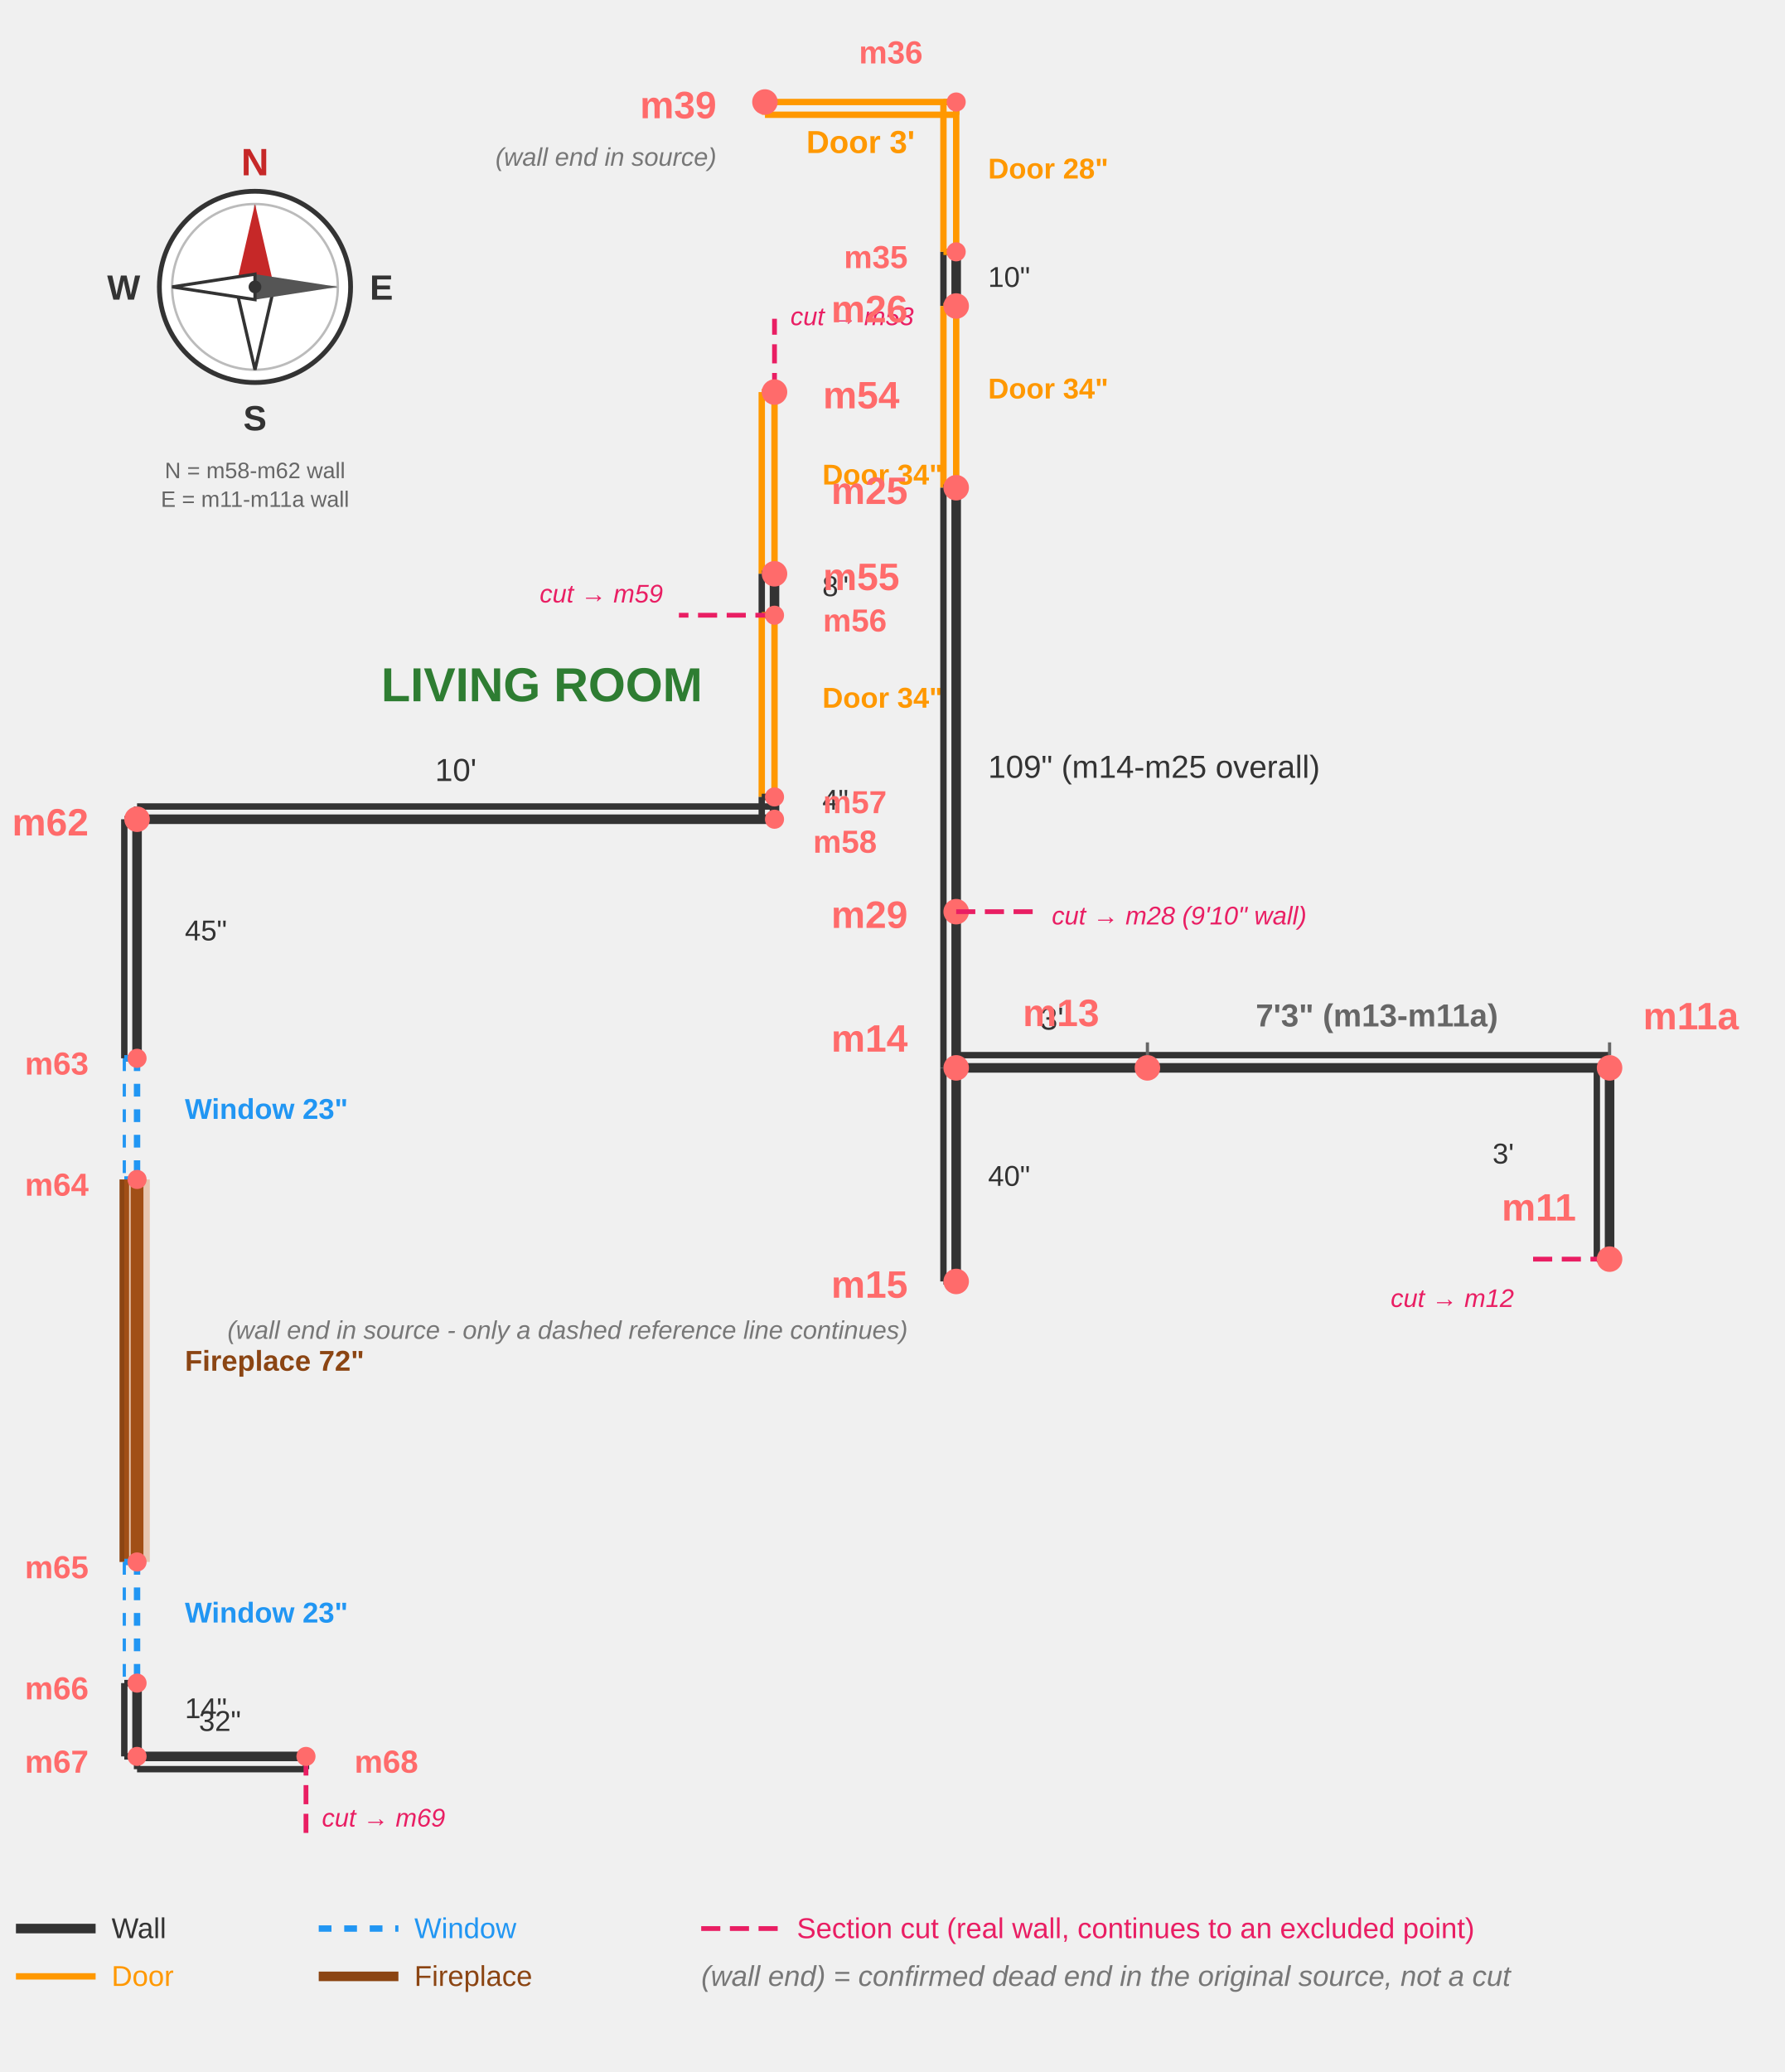
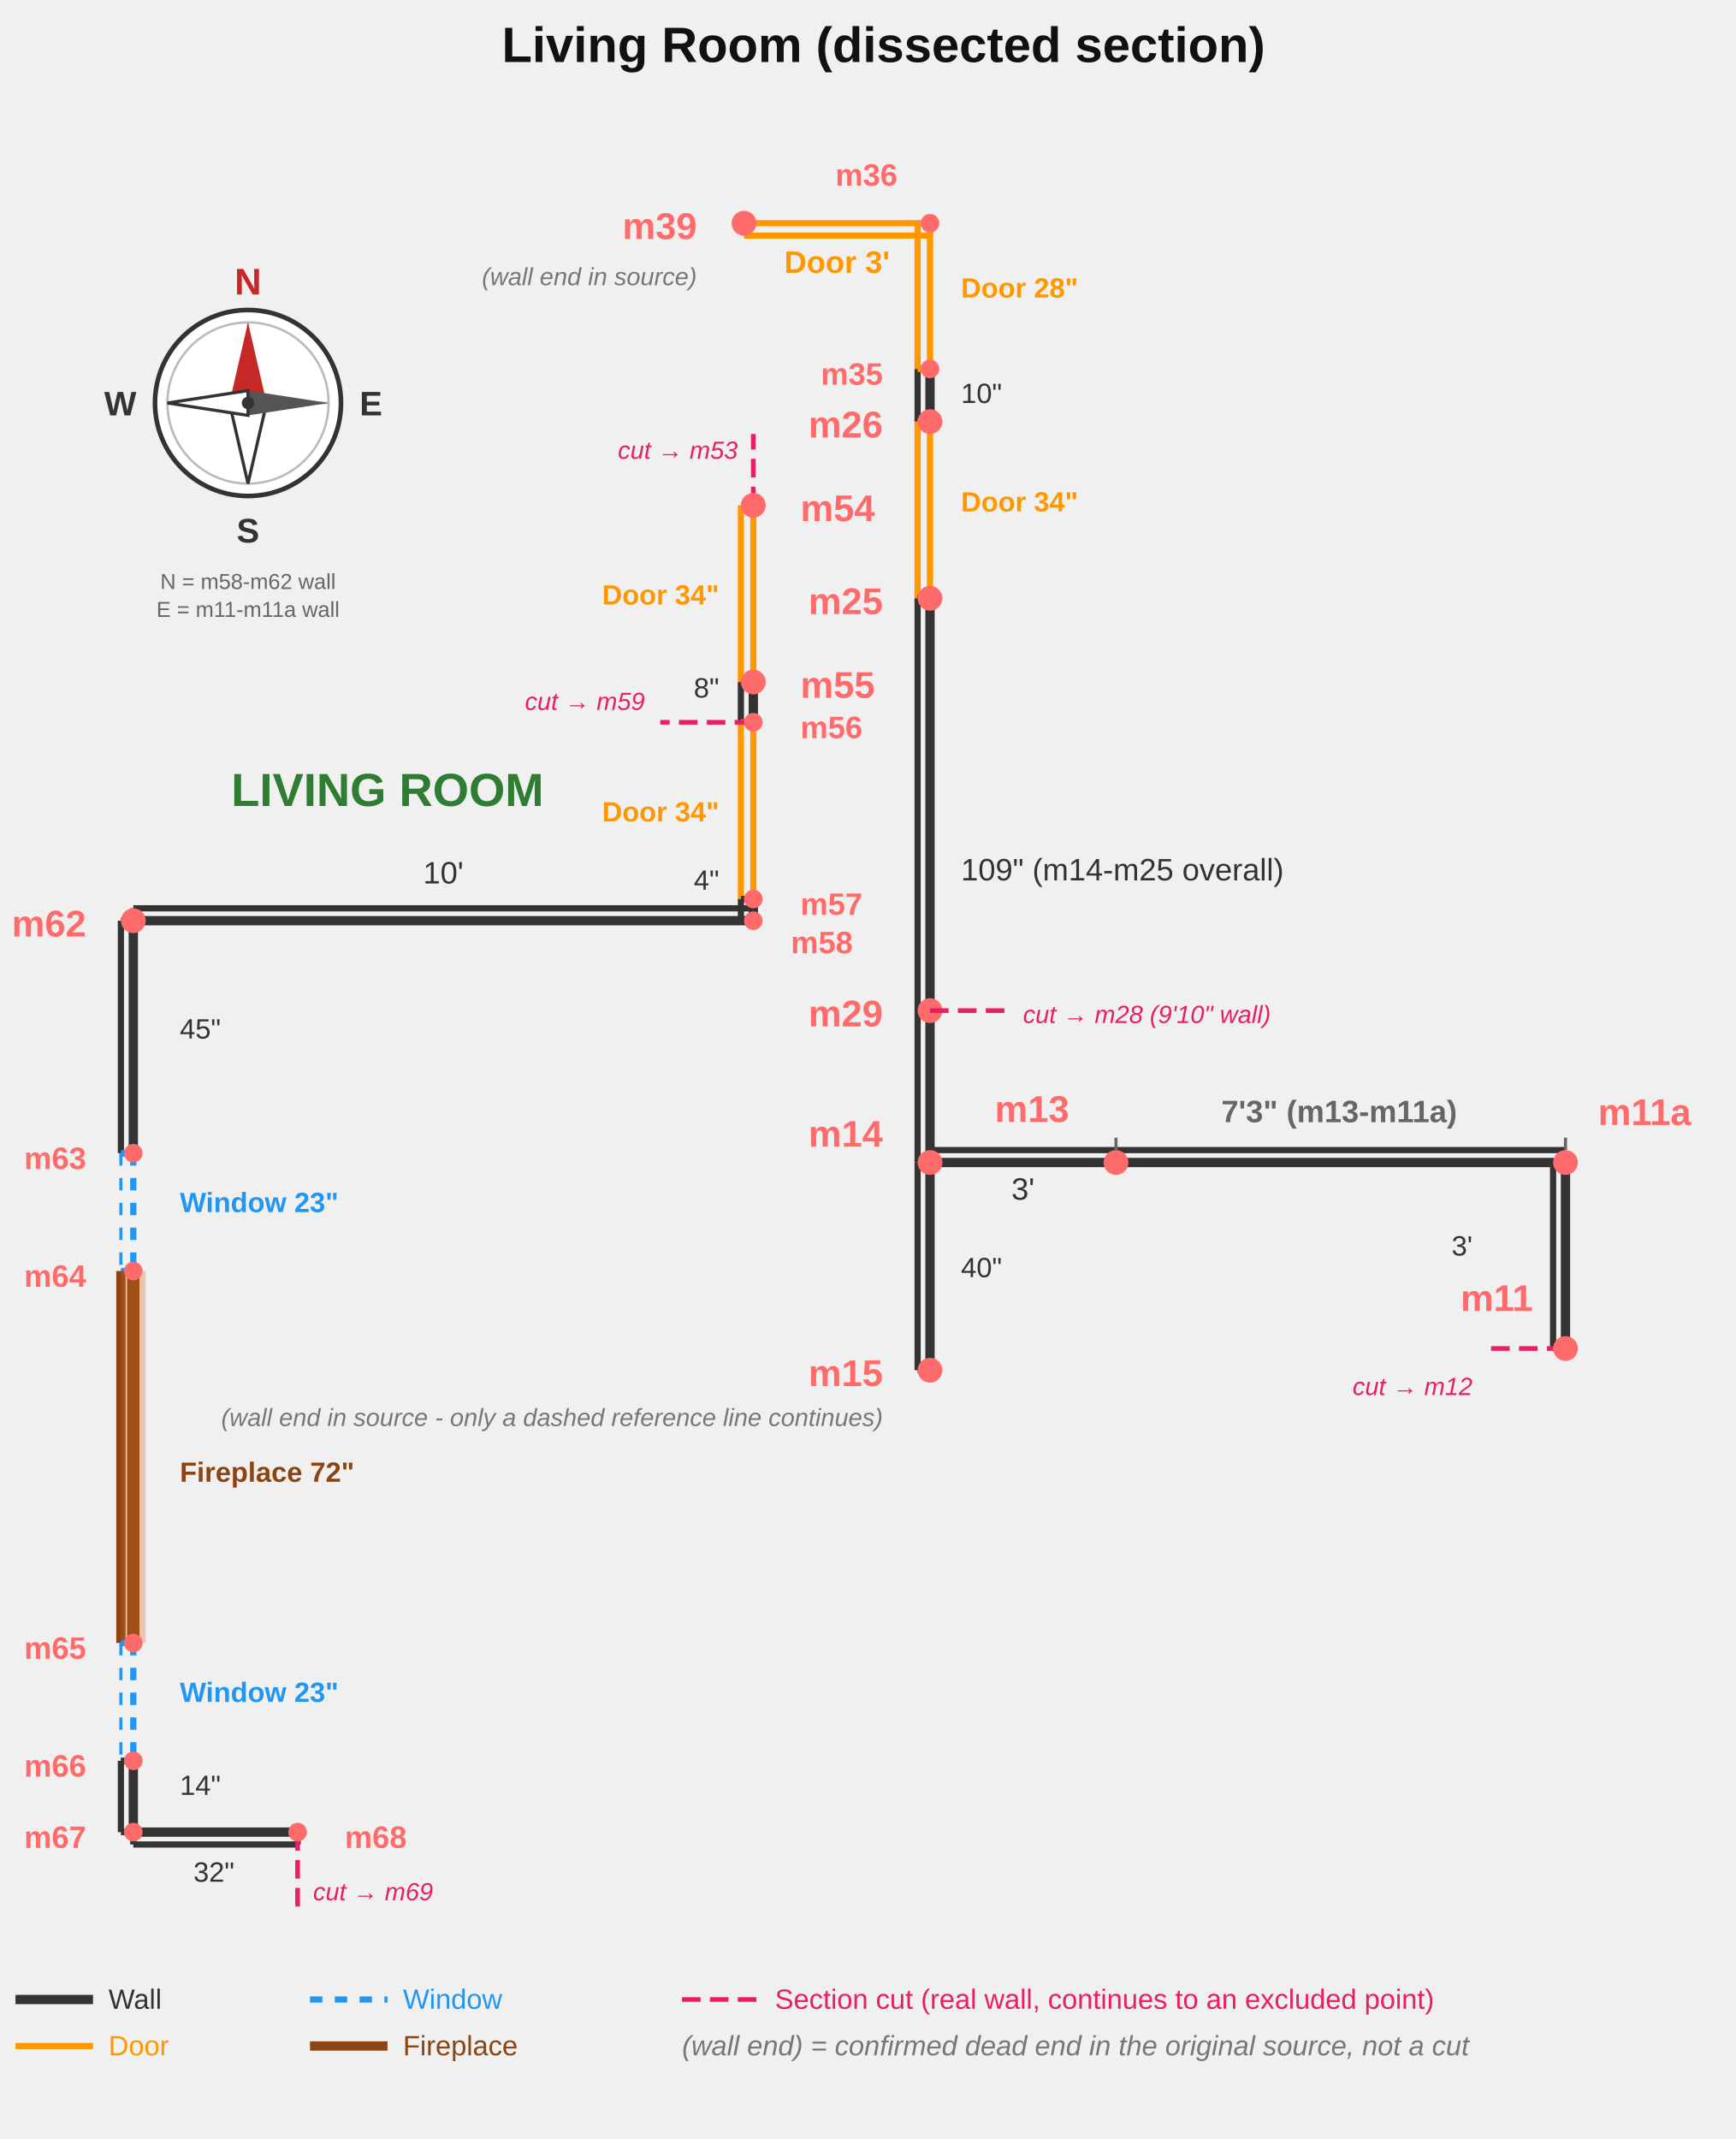
- <svg xmlns="http://www.w3.org/2000/svg" viewBox="-10 -450 560 650" width="1120" height="1300" style="background:#fff;font-family:Arial,Helvetica,sans-serif;">
+ <svg xmlns="http://www.w3.org/2000/svg" viewBox="-10 -490 560 690" width="1120" height="1380" style="background:#fff;font-family:Arial,Helvetica,sans-serif;">
  <text x="275" y="-470" font-size="16" font-weight="bold" text-anchor="middle" fill="#111">Living Room (dissected section)</text>
  <line x1="233" y1="-327" x2="233" y2="-270" stroke="#ff9800" stroke-width="2" />
  <line x1="229" y1="-327" x2="229" y2="-270" stroke="#ff9800" stroke-width="2" />
  <line x1="233" y1="-327" x2="229" y2="-327" stroke="#ff9800" stroke-width="2" />
  <line x1="233" y1="-270" x2="229" y2="-270" stroke="#ff9800" stroke-width="2" />
-   <text x="248" y="-298" font-size="9" fill="#ff9800" text-anchor="start" font-weight="bold">Door 34"</text>
+   <text x="222" y="-295" font-size="9" fill="#ff9800" text-anchor="end" font-weight="bold">Door 34"</text>
  <line x1="233" y1="-270" x2="233" y2="-257" stroke="#333" stroke-width="3" />
  <line x1="229" y1="-270" x2="229" y2="-257" stroke="#333" stroke-width="2" />
  <line x1="233" y1="-270" x2="229" y2="-270" stroke="#333" stroke-width="2" />
  <line x1="233" y1="-257" x2="229" y2="-257" stroke="#333" stroke-width="2" />
-   <text x="248" y="-263" font-size="9" fill="#333" text-anchor="start">8"</text>
+   <text x="222" y="-265" font-size="9" fill="#333" text-anchor="end">8"</text>
  <line x1="233" y1="-257" x2="233" y2="-200" stroke="#ff9800" stroke-width="2" />
  <line x1="229" y1="-257" x2="229" y2="-200" stroke="#ff9800" stroke-width="2" />
  <line x1="233" y1="-257" x2="229" y2="-257" stroke="#ff9800" stroke-width="2" />
  <line x1="233" y1="-200" x2="229" y2="-200" stroke="#ff9800" stroke-width="2" />
-   <text x="248" y="-228" font-size="9" fill="#ff9800" text-anchor="start" font-weight="bold">Door 34"</text>
+   <text x="222" y="-225" font-size="9" fill="#ff9800" text-anchor="end" font-weight="bold">Door 34"</text>
  <line x1="233" y1="-200" x2="233" y2="-193" stroke="#333" stroke-width="3" />
  <line x1="229" y1="-200" x2="229" y2="-193" stroke="#333" stroke-width="2" />
  <line x1="233" y1="-200" x2="229" y2="-200" stroke="#333" stroke-width="2" />
  <line x1="233" y1="-193" x2="229" y2="-193" stroke="#333" stroke-width="2" />
-   <text x="248" y="-196" font-size="9" fill="#333" text-anchor="start">4"</text>
+   <text x="222" y="-203" font-size="9" fill="#333" text-anchor="end">4"</text>
  <line x1="233" y1="-193" x2="33" y2="-193" stroke="#333" stroke-width="3" />
  <line x1="233" y1="-197" x2="33" y2="-197" stroke="#333" stroke-width="2" />
  <line x1="233" y1="-193" x2="233" y2="-197" stroke="#333" stroke-width="2" />
  <line x1="33" y1="-193" x2="33" y2="-197" stroke="#333" stroke-width="2" />
  <text x="133" y="-205" font-size="10" fill="#333" text-anchor="middle">10'</text>
  <line x1="33" y1="-193" x2="33" y2="-118" stroke="#333" stroke-width="3" />
  <line x1="29" y1="-193" x2="29" y2="-118" stroke="#333" stroke-width="2" />
  <line x1="33" y1="-193" x2="29" y2="-193" stroke="#333" stroke-width="2" />
  <line x1="33" y1="-118" x2="29" y2="-118" stroke="#333" stroke-width="2" />
  <text x="48" y="-155" font-size="9" fill="#333" text-anchor="start">45"</text>
  <line x1="33" y1="-118" x2="33" y2="-80" stroke="#2196F3" stroke-width="2" stroke-dasharray="4,4" />
  <line x1="29" y1="-118" x2="29" y2="-80" stroke="#2196F3" stroke-width="1" stroke-dasharray="4,4" />
  <line x1="33" y1="-118" x2="29" y2="-118" stroke="#2196F3" stroke-width="2" />
  <line x1="33" y1="-80" x2="29" y2="-80" stroke="#2196F3" stroke-width="2" />
  <text x="48" y="-99" font-size="9" fill="#2196F3" text-anchor="start" font-weight="bold">Window 23"</text>
  <line x1="33" y1="-80" x2="33" y2="40" stroke="#8b4513" stroke-width="4" />
  <line x1="29" y1="-80" x2="29" y2="40" stroke="#8b4513" stroke-width="3" />
  <rect x="29" y="-80" width="8" height="120" fill="#d2691e" opacity="0.3" />
-   <text x="48" y="-20" font-size="9" fill="#8b4513" text-anchor="start" font-weight="bold">Fireplace 72"</text>
+   <text x="48" y="-12" font-size="9" fill="#8b4513" text-anchor="start" font-weight="bold">Fireplace 72"</text>
  <line x1="33" y1="40" x2="33" y2="78" stroke="#2196F3" stroke-width="2" stroke-dasharray="4,4" />
  <line x1="29" y1="40" x2="29" y2="78" stroke="#2196F3" stroke-width="1" stroke-dasharray="4,4" />
  <line x1="33" y1="40" x2="29" y2="40" stroke="#2196F3" stroke-width="2" />
  <line x1="33" y1="78" x2="29" y2="78" stroke="#2196F3" stroke-width="2" />
  <text x="48" y="59" font-size="9" fill="#2196F3" text-anchor="start" font-weight="bold">Window 23"</text>
  <line x1="33" y1="78" x2="33" y2="101" stroke="#333" stroke-width="3" />
  <line x1="29" y1="78" x2="29" y2="101" stroke="#333" stroke-width="2" />
  <line x1="33" y1="78" x2="29" y2="78" stroke="#333" stroke-width="2" />
  <line x1="33" y1="101" x2="29" y2="101" stroke="#333" stroke-width="2" />
  <text x="48" y="89" font-size="9" fill="#333" text-anchor="start">14"</text>
  <line x1="33" y1="101" x2="86" y2="101" stroke="#333" stroke-width="3" />
  <line x1="33" y1="105" x2="86" y2="105" stroke="#333" stroke-width="2" />
  <line x1="33" y1="101" x2="33" y2="105" stroke="#333" stroke-width="2" />
  <line x1="86" y1="101" x2="86" y2="105" stroke="#333" stroke-width="2" />
-   <text x="59" y="93" font-size="9" fill="#333" text-anchor="middle">32"</text>
+   <text x="59" y="117" font-size="9" fill="#333" text-anchor="middle">32"</text>
  <line x1="290" y1="-354" x2="290" y2="-371" stroke="#333" stroke-width="3" />
  <line x1="286" y1="-354" x2="286" y2="-371" stroke="#333" stroke-width="2" />
  <line x1="290" y1="-354" x2="286" y2="-354" stroke="#333" stroke-width="2" />
  <line x1="290" y1="-371" x2="286" y2="-371" stroke="#333" stroke-width="2" />
  <text x="300" y="-360" font-size="9" fill="#333" text-anchor="start">10"</text>
  <line x1="290" y1="-371" x2="290" y2="-418" stroke="#ff9800" stroke-width="2" />
  <line x1="286" y1="-371" x2="286" y2="-418" stroke="#ff9800" stroke-width="2" />
  <line x1="290" y1="-371" x2="286" y2="-371" stroke="#ff9800" stroke-width="2" />
  <line x1="290" y1="-418" x2="286" y2="-418" stroke="#ff9800" stroke-width="2" />
  <text x="300" y="-394" font-size="9" fill="#ff9800" text-anchor="start" font-weight="bold">Door 28"</text>
  <line x1="290" y1="-418" x2="230" y2="-418" stroke="#ff9800" stroke-width="2" />
  <line x1="290" y1="-414" x2="230" y2="-414" stroke="#ff9800" stroke-width="2" />
  <line x1="290" y1="-418" x2="290" y2="-414" stroke="#ff9800" stroke-width="2" />
  <line x1="230" y1="-418" x2="230" y2="-414" stroke="#ff9800" stroke-width="2" />
  <text x="260" y="-402" font-size="10" fill="#ff9800" text-anchor="middle" font-weight="bold">Door 3'</text>
  <line x1="290" y1="-297" x2="290" y2="-354" stroke="#ff9800" stroke-width="2" />
  <line x1="286" y1="-297" x2="286" y2="-354" stroke="#ff9800" stroke-width="2" />
  <line x1="290" y1="-297" x2="286" y2="-297" stroke="#ff9800" stroke-width="2" />
  <line x1="290" y1="-354" x2="286" y2="-354" stroke="#ff9800" stroke-width="2" />
  <text x="300" y="-325" font-size="9" fill="#ff9800" text-anchor="start" font-weight="bold">Door 34"</text>
  <line x1="290" y1="-115" x2="290" y2="-297" stroke="#333" stroke-width="3" />
  <line x1="286" y1="-115" x2="286" y2="-297" stroke="#333" stroke-width="2" />
  <line x1="290" y1="-115" x2="286" y2="-115" stroke="#333" stroke-width="2" />
  <line x1="290" y1="-297" x2="286" y2="-297" stroke="#333" stroke-width="2" />
  <text x="300" y="-206" font-size="10" fill="#333" text-anchor="start">109" (m14-m25 overall)</text>
  <line x1="290" y1="-115" x2="290" y2="-48" stroke="#333" stroke-width="3" />
  <line x1="286" y1="-115" x2="286" y2="-48" stroke="#333" stroke-width="2" />
  <line x1="290" y1="-115" x2="286" y2="-115" stroke="#333" stroke-width="2" />
  <line x1="290" y1="-48" x2="286" y2="-48" stroke="#333" stroke-width="2" />
  <text x="300" y="-78" font-size="9" fill="#333" text-anchor="start">40"</text>
  <line x1="350" y1="-115" x2="290" y2="-115" stroke="#333" stroke-width="3" />
  <line x1="350" y1="-119" x2="290" y2="-119" stroke="#333" stroke-width="2" />
  <line x1="350" y1="-115" x2="350" y2="-119" stroke="#333" stroke-width="2" />
  <line x1="290" y1="-115" x2="290" y2="-119" stroke="#333" stroke-width="2" />
-   <text x="320" y="-127" font-size="10" fill="#333" text-anchor="middle">3'</text>
+   <text x="320" y="-103" font-size="10" fill="#333" text-anchor="middle">3'</text>
  <line x1="350" y1="-115" x2="495" y2="-115" stroke="#333" stroke-width="3" />
  <line x1="350" y1="-119" x2="495" y2="-119" stroke="#333" stroke-width="2" />
  <line x1="350" y1="-119" x2="350" y2="-123" stroke="#666" stroke-width="1" />
  <line x1="495" y1="-119" x2="495" y2="-123" stroke="#666" stroke-width="1" />
  <text x="422" y="-128" font-size="10" fill="#666" font-weight="bold" text-anchor="middle">7'3" (m13-m11a)</text>
  <line x1="495" y1="-115" x2="495" y2="-55" stroke="#333" stroke-width="3" />
  <line x1="491" y1="-115" x2="491" y2="-55" stroke="#333" stroke-width="2" />
  <line x1="495" y1="-115" x2="491" y2="-115" stroke="#333" stroke-width="2" />
  <line x1="495" y1="-55" x2="491" y2="-55" stroke="#333" stroke-width="2" />
  <text x="465" y="-85" font-size="9" fill="#333" text-anchor="end">3'</text>
  <line x1="233" y1="-257" x2="203" y2="-257" stroke="#e91e63" stroke-width="1.5" stroke-dasharray="6,3" />
  <text x="198" y="-261" font-size="8" fill="#e91e63" text-anchor="end" font-style="italic">cut → m59</text>
  <line x1="233" y1="-327" x2="233" y2="-350" stroke="#e91e63" stroke-width="1.5" stroke-dasharray="6,3" />
-   <text x="238" y="-348" font-size="8" fill="#e91e63" font-style="italic">cut → m53</text>
+   <text x="228" y="-342" font-size="8" fill="#e91e63" text-anchor="end" font-style="italic">cut → m53</text>
  <line x1="86" y1="101" x2="86" y2="125" stroke="#e91e63" stroke-width="1.5" stroke-dasharray="6,3" />
  <text x="91" y="123" font-size="8" fill="#e91e63" font-style="italic">cut → m69</text>
  <circle cx="290" cy="-164" r="4" fill="#ff6b6b" />
  <line x1="290" y1="-164" x2="315" y2="-164" stroke="#e91e63" stroke-width="1.5" stroke-dasharray="6,3" />
  <text x="320" y="-160" font-size="8" fill="#e91e63" font-style="italic">cut → m28 (9'10" wall)</text>
  <text x="274.8" y="-158.9" font-size="12" fill="#ff6b6b" font-weight="bold" text-anchor="end">m29</text>
  <line x1="495" y1="-55" x2="470" y2="-55" stroke="#e91e63" stroke-width="1.5" stroke-dasharray="6,3" />
  <text x="465" y="-40" font-size="8" fill="#e91e63" text-anchor="end" font-style="italic">cut → m12</text>
  <text x="214.8" y="-398" font-size="8" fill="#777" text-anchor="end" font-style="italic">(wall end in source)</text>
  <text x="274.8" y="-30" font-size="8" fill="#777" text-anchor="end" font-style="italic">(wall end in source - only a dashed reference line continues)</text>
-   <text x="160" y="-230" font-size="15" font-weight="bold" fill="#2e7d32" text-anchor="middle">LIVING ROOM</text>
+   <text x="115" y="-230" font-size="15" font-weight="bold" fill="#2e7d32" text-anchor="middle">LIVING ROOM</text>
  <circle cx="233" cy="-193" r="3" fill="#ff6b6b" />
  <text x="245.1" y="-182.5" font-size="10" fill="#ff6b6b" font-weight="bold">m58</text>
  <circle cx="33" cy="-193" r="4" fill="#ff6b6b" />
  <text x="17.8" y="-187.9" font-size="12" fill="#ff6b6b" font-weight="bold" text-anchor="end">m62</text>
  <circle cx="33" cy="-118" r="3" fill="#ff6b6b" />
  <text x="17.8" y="-112.9" font-size="10" fill="#ff6b6b" font-weight="bold" text-anchor="end">m63</text>
  <circle cx="33" cy="-80" r="3" fill="#ff6b6b" />
  <text x="17.8" y="-74.9" font-size="10" fill="#ff6b6b" font-weight="bold" text-anchor="end">m64</text>
  <circle cx="33" cy="40" r="3" fill="#ff6b6b" />
  <text x="17.8" y="45.1" font-size="10" fill="#ff6b6b" font-weight="bold" text-anchor="end">m65</text>
  <circle cx="33" cy="78" r="3" fill="#ff6b6b" />
  <text x="17.8" y="83.1" font-size="10" fill="#ff6b6b" font-weight="bold" text-anchor="end">m66</text>
  <circle cx="33" cy="101" r="3" fill="#ff6b6b" />
  <text x="17.8" y="106.1" font-size="10" fill="#ff6b6b" font-weight="bold" text-anchor="end">m67</text>
  <circle cx="86" cy="101" r="3" fill="#ff6b6b" />
  <text x="101.2" y="106.1" font-size="10" fill="#ff6b6b" font-weight="bold">m68</text>
  <circle cx="290" cy="-418" r="3" fill="#ff6b6b" />
  <text x="279.5" y="-430.1" font-size="10" fill="#ff6b6b" font-weight="bold" text-anchor="end">m36</text>
  <circle cx="290" cy="-371" r="3" fill="#ff6b6b" />
  <text x="274.8" y="-365.9" font-size="10" fill="#ff6b6b" font-weight="bold" text-anchor="end">m35</text>
  <circle cx="290" cy="-354" r="4" fill="#ff6b6b" />
  <text x="274.8" y="-348.9" font-size="12" fill="#ff6b6b" font-weight="bold" text-anchor="end">m26</text>
  <circle cx="290" cy="-297" r="4" fill="#ff6b6b" />
  <text x="274.8" y="-291.9" font-size="12" fill="#ff6b6b" font-weight="bold" text-anchor="end">m25</text>
  <circle cx="290" cy="-115" r="4" fill="#ff6b6b" />
  <text x="274.8" y="-120.1" font-size="12" fill="#ff6b6b" font-weight="bold" text-anchor="end">m14</text>
  <circle cx="290" cy="-48" r="4" fill="#ff6b6b" />
  <text x="274.8" y="-42.9" font-size="12" fill="#ff6b6b" font-weight="bold" text-anchor="end">m15</text>
  <circle cx="350" cy="-115" r="4" fill="#ff6b6b" />
  <text x="334.9" y="-128.1" font-size="12" fill="#ff6b6b" font-weight="bold" text-anchor="end">m13</text>
  <circle cx="495" cy="-115" r="4" fill="#ff6b6b" />
  <text x="505.5" y="-127.1" font-size="12" fill="#ff6b6b" font-weight="bold">m11a</text>
  <circle cx="495" cy="-55" r="4" fill="#ff6b6b" />
  <text x="484.5" y="-67.1" font-size="12" fill="#ff6b6b" font-weight="bold" text-anchor="end">m11</text>
  <circle cx="230" cy="-418" r="4" fill="#ff6b6b" />
  <text x="214.8" y="-412.9" font-size="12" fill="#ff6b6b" font-weight="bold" text-anchor="end">m39</text>
  <circle cx="233" cy="-327" r="4" fill="#ff6b6b" />
  <text x="248.2" y="-321.9" font-size="12" fill="#ff6b6b" font-weight="bold">m54</text>
  <circle cx="233" cy="-270" r="4" fill="#ff6b6b" />
  <text x="248.2" y="-264.9" font-size="12" fill="#ff6b6b" font-weight="bold">m55</text>
  <circle cx="233" cy="-257" r="3" fill="#ff6b6b" />
  <text x="248.2" y="-251.9" font-size="10" fill="#ff6b6b" font-weight="bold">m56</text>
  <circle cx="233" cy="-200" r="3" fill="#ff6b6b" />
  <text x="248.2" y="-194.9" font-size="10" fill="#ff6b6b" font-weight="bold">m57</text>
  <g id="compass" transform="translate(70,-360)" font-family="Arial,Helvetica,sans-serif">
    <circle cx="0" cy="0" r="30" fill="#fff" stroke="#333" stroke-width="1.5" />
    <circle cx="0" cy="0" r="26" fill="none" stroke="#bbb" stroke-width="0.75" />
    <line x1="-26" y1="0" x2="26" y2="0" stroke="#bbb" stroke-width="0.75" />
    <line x1="0" y1="-26" x2="0" y2="26" stroke="#bbb" stroke-width="0.75" />
    <polygon points="0,-26 6,0 -6,0" fill="#c62828" />
    <polygon points="0,26 6,0 -6,0" fill="#fff" stroke="#333" stroke-width="1" />
    <polygon points="26,0 0,-4 0,4" fill="#555" />
    <polygon points="-26,0 0,-4 0,4" fill="#fff" stroke="#333" stroke-width="1" />
    <circle cx="0" cy="0" r="2" fill="#333" />
    <text x="0" y="-35" font-size="12" font-weight="bold" fill="#c62828" text-anchor="middle">N</text>
    <text x="0" y="45" font-size="11" font-weight="bold" fill="#333" text-anchor="middle">S</text>
    <text x="36" y="4" font-size="11" font-weight="bold" fill="#333" text-anchor="start">E</text>
    <text x="-36" y="4" font-size="11" font-weight="bold" fill="#333" text-anchor="end">W</text>
    <text x="0" y="60" font-size="7" fill="#666" text-anchor="middle">N = m58-m62 wall</text>
    <text x="0" y="69" font-size="7" fill="#666" text-anchor="middle">E = m11-m11a wall</text>
  </g>
  <g font-size="9" fill="#333">
    <line x1="-5" y1="155" x2="20" y2="155" stroke="#333" stroke-width="3" />
    <text x="25" y="158" fill="#333">Wall</text>
    <line x1="-5" y1="170" x2="20" y2="170" stroke="#ff9800" stroke-width="2" />
    <text x="25" y="173" fill="#ff9800">Door</text>
    <line x1="90" y1="155" x2="115" y2="155" stroke="#2196F3" stroke-width="2" stroke-dasharray="4,4" />
    <text x="120" y="158" fill="#2196F3">Window</text>
    <line x1="90" y1="170" x2="115" y2="170" stroke="#8b4513" stroke-width="3" />
    <text x="120" y="173" fill="#8b4513">Fireplace</text>
    <line x1="210" y1="155" x2="235" y2="155" stroke="#e91e63" stroke-width="1.5" stroke-dasharray="6,3" />
    <text x="240" y="158" fill="#e91e63">Section cut (real wall, continues to an excluded point)</text>
    <text x="210" y="173" fill="#777" font-style="italic">(wall end) = confirmed dead end in the original source, not a cut</text>
  </g>
</svg>
